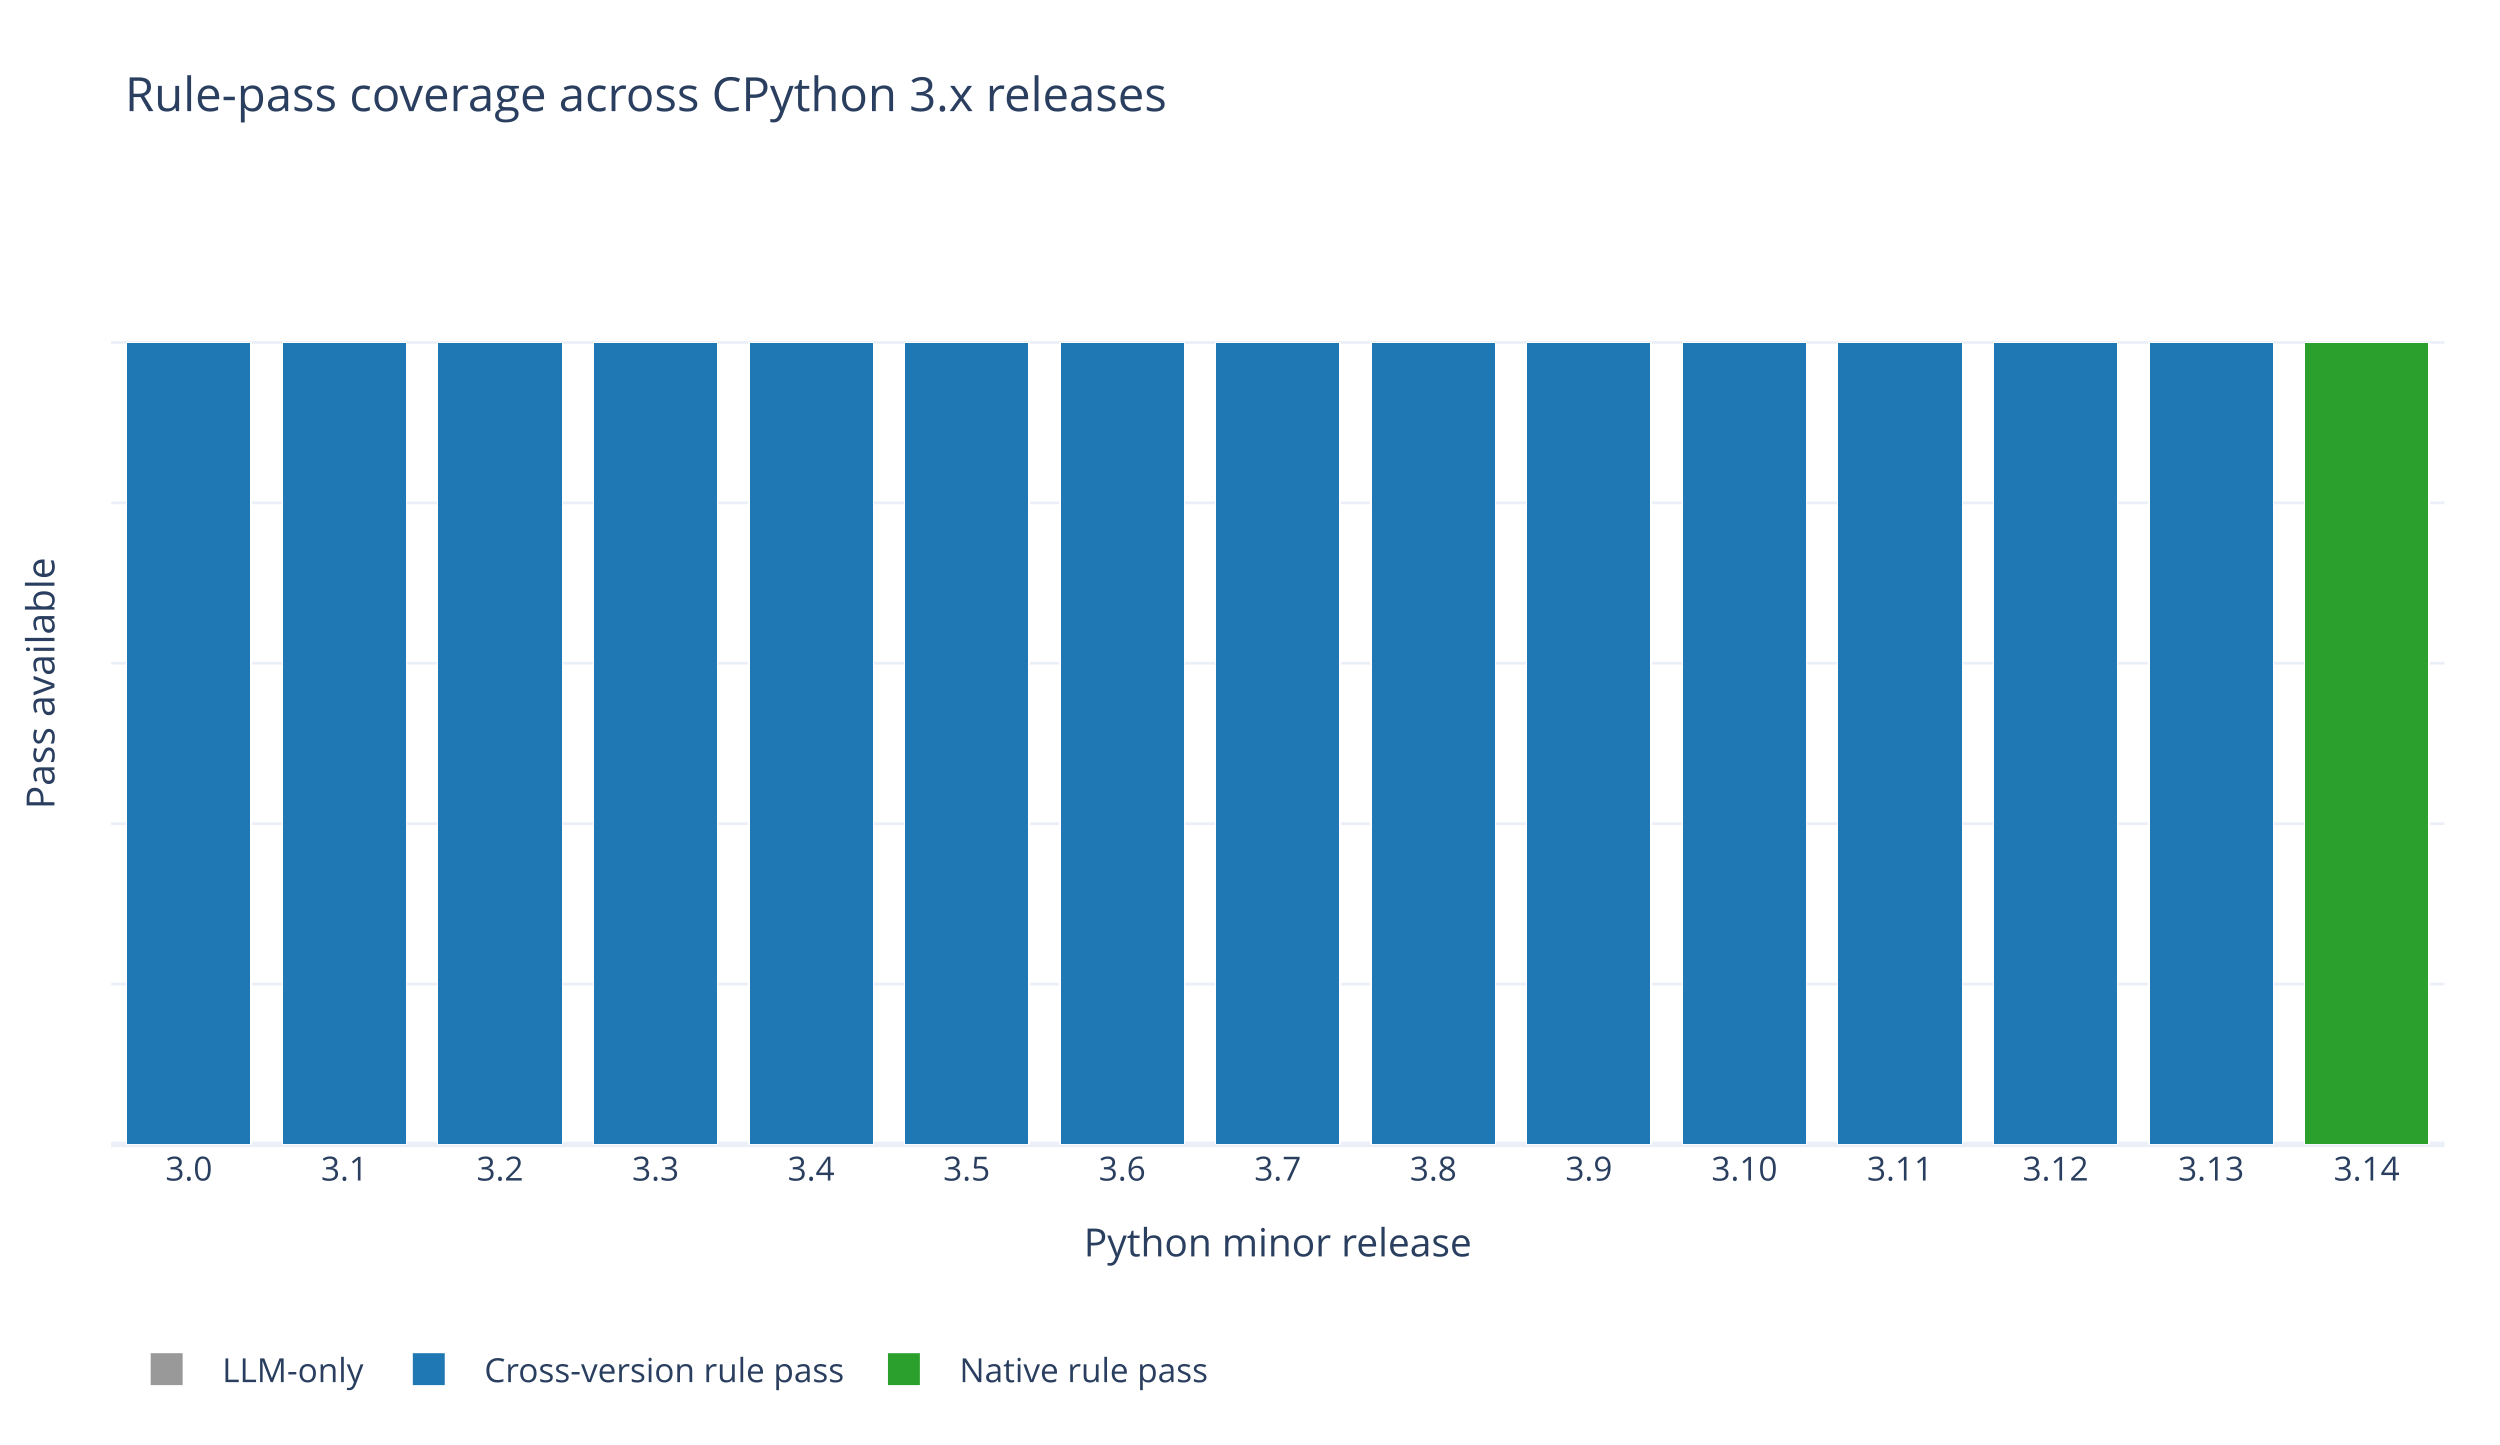
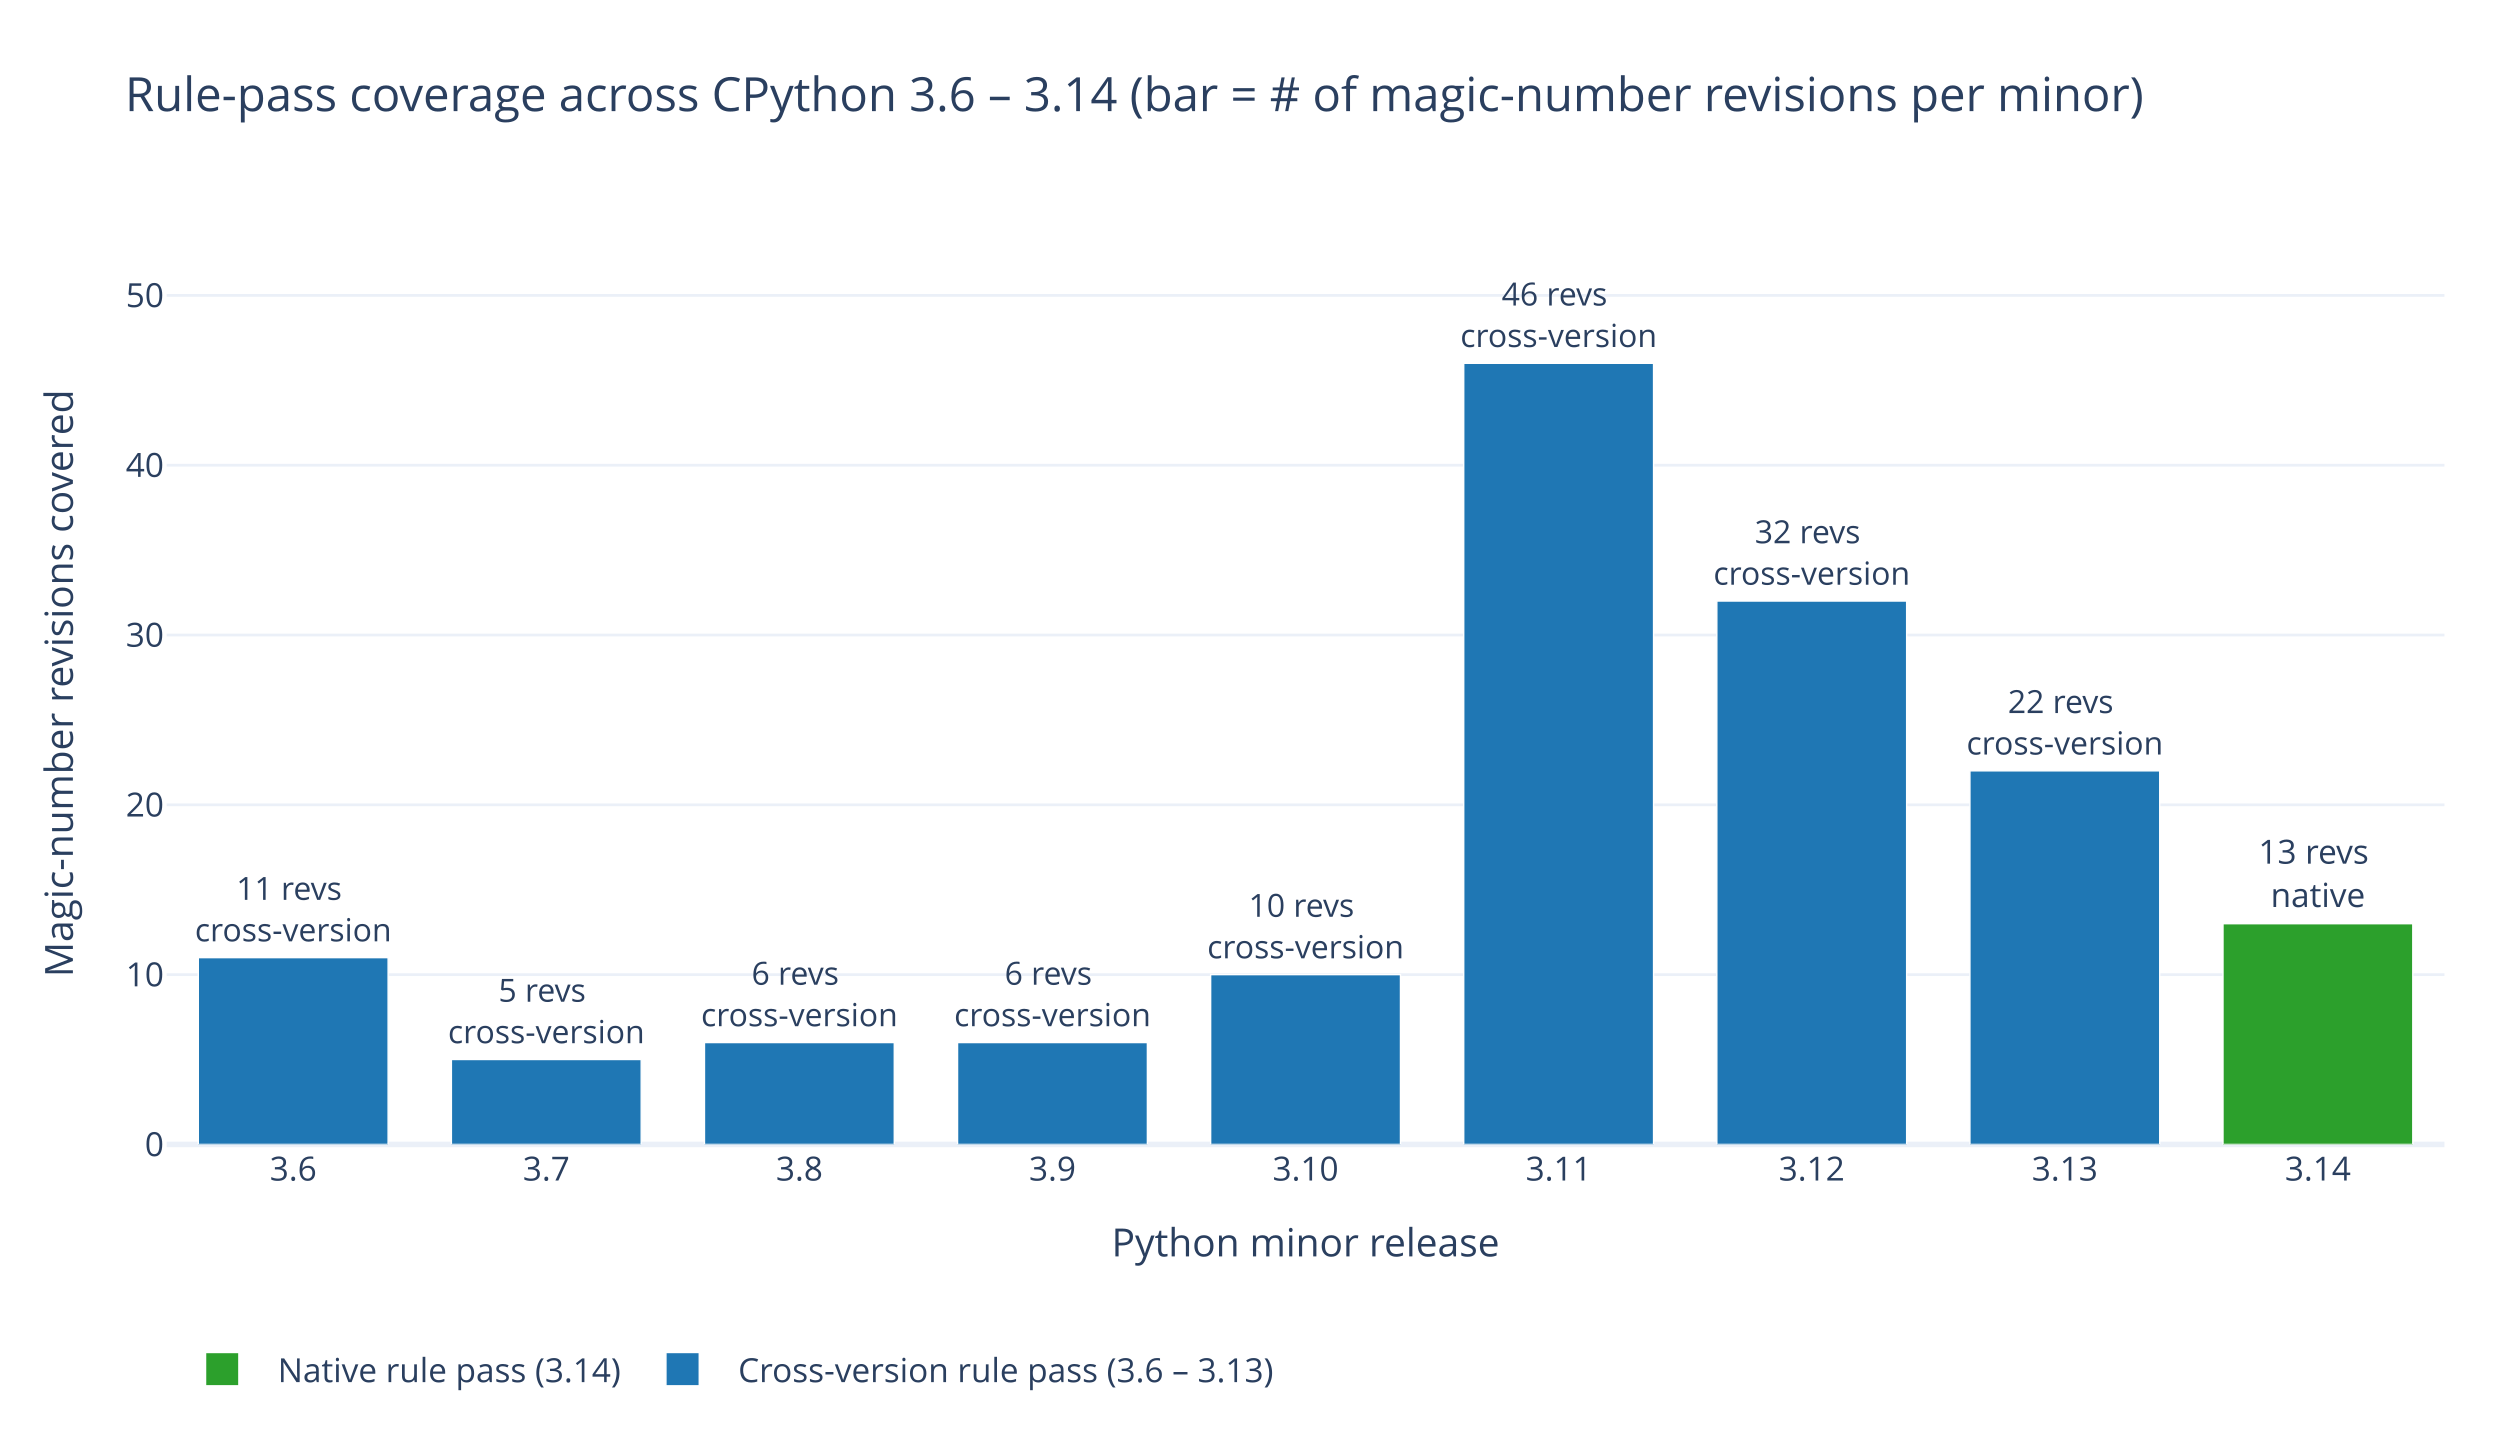
<svg xmlns="http://www.w3.org/2000/svg" class="main-svg" width="900" height="520" style="" viewBox="0 0 900 520">
  <rect x="0" y="0" width="900" height="520" style="fill: rgb(255, 255, 255); fill-opacity: 1;" />
-   <defs id="defs-8b94dc">
+   <defs id="defs-88a34a">
    <g class="clips">
-       <clipPath id="clip8b94dcxyplot" class="plotclip">
-         <rect width="840" height="332" />
-       </clipPath>
-       <clipPath class="axesclip" id="clip8b94dcx">
-         <rect x="40" y="0" width="840" height="520" />
-       </clipPath>
-       <clipPath class="axesclip" id="clip8b94dcy">
+       <clipPath id="clip88a34axyplot" class="plotclip">
+         <rect width="820" height="332" />
+       </clipPath>
+       <clipPath class="axesclip" id="clip88a34ax">
+         <rect x="60" y="0" width="820" height="520" />
+       </clipPath>
+       <clipPath class="axesclip" id="clip88a34ay">
        <rect x="0" y="80" width="900" height="332" />
      </clipPath>
-       <clipPath class="axesclip" id="clip8b94dcxy">
-         <rect x="40" y="80" width="840" height="332" />
+       <clipPath class="axesclip" id="clip88a34axy">
+         <rect x="60" y="80" width="820" height="332" />
      </clipPath>
    </g>
    <g class="gradients" />
    <g class="patterns" />
  </defs>
  <g class="bglayer" />
  <g class="layer-below">
    <g class="imagelayer" />
    <g class="shapelayer" />
  </g>
  <g class="cartesianlayer">
    <g class="subplot xy">
      <g class="layer-subplot">
        <g class="shapelayer" />
        <g class="imagelayer" />
      </g>
      <g class="minor-gridlayer">
        <g class="x" />
        <g class="y" />
      </g>
      <g class="gridlayer">
        <g class="x" />
        <g class="y">
-           <path class="ygrid crisp" transform="translate(0,354.26)" d="M40,0h840" style="stroke: rgb(235, 240, 248); stroke-opacity: 1; stroke-width: 1px;" />
-           <path class="ygrid crisp" transform="translate(0,296.52)" d="M40,0h840" style="stroke: rgb(235, 240, 248); stroke-opacity: 1; stroke-width: 1px;" />
-           <path class="ygrid crisp" transform="translate(0,238.78)" d="M40,0h840" style="stroke: rgb(235, 240, 248); stroke-opacity: 1; stroke-width: 1px;" />
-           <path class="ygrid crisp" transform="translate(0,181.04)" d="M40,0h840" style="stroke: rgb(235, 240, 248); stroke-opacity: 1; stroke-width: 1px;" />
-           <path class="ygrid crisp" transform="translate(0,123.3)" d="M40,0h840" style="stroke: rgb(235, 240, 248); stroke-opacity: 1; stroke-width: 1px;" />
+           <path class="ygrid crisp" transform="translate(0,350.87)" d="M60,0h820" style="stroke: rgb(235, 240, 248); stroke-opacity: 1; stroke-width: 1px;" />
+           <path class="ygrid crisp" transform="translate(0,289.74)" d="M60,0h820" style="stroke: rgb(235, 240, 248); stroke-opacity: 1; stroke-width: 1px;" />
+           <path class="ygrid crisp" transform="translate(0,228.61)" d="M60,0h820" style="stroke: rgb(235, 240, 248); stroke-opacity: 1; stroke-width: 1px;" />
+           <path class="ygrid crisp" transform="translate(0,167.48)" d="M60,0h820" style="stroke: rgb(235, 240, 248); stroke-opacity: 1; stroke-width: 1px;" />
+           <path class="ygrid crisp" transform="translate(0,106.35)" d="M60,0h820" style="stroke: rgb(235, 240, 248); stroke-opacity: 1; stroke-width: 1px;" />
        </g>
      </g>
      <g class="zerolinelayer">
-         <path class="yzl zl crisp" transform="translate(0,412)" d="M40,0h840" style="stroke: rgb(235, 240, 248); stroke-opacity: 1; stroke-width: 2px;" />
+         <path class="yzl zl crisp" transform="translate(0,412)" d="M60,0h820" style="stroke: rgb(235, 240, 248); stroke-opacity: 1; stroke-width: 2px;" />
      </g>
      <g class="layer-between">
        <g class="shapelayer" />
        <g class="imagelayer" />
      </g>
      <path class="xlines-below" />
      <path class="ylines-below" />
      <g class="overlines-below" />
      <g class="xaxislayer-below" />
      <g class="yaxislayer-below" />
      <g class="overaxes-below" />
      <g class="overplot">
-         <g class="xy" transform="translate(40,80)" clip-path="url(#clip8b94dcxyplot)">
+         <g class="xy" transform="translate(60,80)" clip-path="url(#clip88a34axyplot)">
          <g class="barlayer mlayer">
-             <g class="trace bars" shape-rendering="crispEdges" style="opacity: 1;">
+             <g class="trace bars" style="opacity: 1;">
              <g class="points">
                <g class="point">
-                   <path d="M5.6,332V332H50.4V332Z" style="vector-effect: none; opacity: 1; stroke-width: 0.5px; fill: rgb(44, 160, 44); fill-opacity: 1; stroke: rgb(255, 255, 255); stroke-opacity: 1;" />
-                 </g>
-                 <g class="point">
-                   <path d="M61.6,332V332H106.4V332Z" style="vector-effect: none; opacity: 1; stroke-width: 0.5px; fill: rgb(44, 160, 44); fill-opacity: 1; stroke: rgb(255, 255, 255); stroke-opacity: 1;" />
-                 </g>
-                 <g class="point">
-                   <path d="M117.6,332V332H162.4V332Z" style="vector-effect: none; opacity: 1; stroke-width: 0.5px; fill: rgb(44, 160, 44); fill-opacity: 1; stroke: rgb(255, 255, 255); stroke-opacity: 1;" />
-                 </g>
-                 <g class="point">
-                   <path d="M173.6,332V332H218.4V332Z" style="vector-effect: none; opacity: 1; stroke-width: 0.5px; fill: rgb(44, 160, 44); fill-opacity: 1; stroke: rgb(255, 255, 255); stroke-opacity: 1;" />
-                 </g>
-                 <g class="point">
-                   <path d="M229.6,332V332H274.4V332Z" style="vector-effect: none; opacity: 1; stroke-width: 0.5px; fill: rgb(44, 160, 44); fill-opacity: 1; stroke: rgb(255, 255, 255); stroke-opacity: 1;" />
-                 </g>
-                 <g class="point">
-                   <path d="M285.6,332V332H330.4V332Z" style="vector-effect: none; opacity: 1; stroke-width: 0.5px; fill: rgb(44, 160, 44); fill-opacity: 1; stroke: rgb(255, 255, 255); stroke-opacity: 1;" />
-                 </g>
-                 <g class="point">
-                   <path d="M341.6,332V332H386.4V332Z" style="vector-effect: none; opacity: 1; stroke-width: 0.5px; fill: rgb(44, 160, 44); fill-opacity: 1; stroke: rgb(255, 255, 255); stroke-opacity: 1;" />
-                 </g>
-                 <g class="point">
-                   <path d="M397.6,332V332H442.4V332Z" style="vector-effect: none; opacity: 1; stroke-width: 0.5px; fill: rgb(44, 160, 44); fill-opacity: 1; stroke: rgb(255, 255, 255); stroke-opacity: 1;" />
-                 </g>
-                 <g class="point">
-                   <path d="M453.6,332V332H498.4V332Z" style="vector-effect: none; opacity: 1; stroke-width: 0.5px; fill: rgb(44, 160, 44); fill-opacity: 1; stroke: rgb(255, 255, 255); stroke-opacity: 1;" />
-                 </g>
-                 <g class="point">
-                   <path d="M509.6,332V332H554.4V332Z" style="vector-effect: none; opacity: 1; stroke-width: 0.5px; fill: rgb(44, 160, 44); fill-opacity: 1; stroke: rgb(255, 255, 255); stroke-opacity: 1;" />
-                 </g>
-                 <g class="point">
-                   <path d="M565.6,332V332H610.4V332Z" style="vector-effect: none; opacity: 1; stroke-width: 0.5px; fill: rgb(44, 160, 44); fill-opacity: 1; stroke: rgb(255, 255, 255); stroke-opacity: 1;" />
-                 </g>
-                 <g class="point">
-                   <path d="M621.6,332V332H666.4V332Z" style="vector-effect: none; opacity: 1; stroke-width: 0.5px; fill: rgb(44, 160, 44); fill-opacity: 1; stroke: rgb(255, 255, 255); stroke-opacity: 1;" />
-                 </g>
-                 <g class="point">
-                   <path d="M677.6,332V332H722.4V332Z" style="vector-effect: none; opacity: 1; stroke-width: 0.5px; fill: rgb(44, 160, 44); fill-opacity: 1; stroke: rgb(255, 255, 255); stroke-opacity: 1;" />
-                 </g>
-                 <g class="point">
-                   <path d="M733.6,332V332H778.4V332Z" style="vector-effect: none; opacity: 1; stroke-width: 0.5px; fill: rgb(44, 160, 44); fill-opacity: 1; stroke: rgb(255, 255, 255); stroke-opacity: 1;" />
-                 </g>
-                 <g class="point">
-                   <path d="M789.6,332V43.3H834.4V332Z" style="vector-effect: none; opacity: 1; stroke-width: 0.5px; fill: rgb(44, 160, 44); fill-opacity: 1; stroke: rgb(255, 255, 255); stroke-opacity: 1;" />
-                 </g>
-               </g>
-             </g>
-             <g class="trace bars" shape-rendering="crispEdges" style="opacity: 1;">
+                   <path d="M11.39,332V264.76H79.72V332Z" style="vector-effect: none; opacity: 1; stroke-width: 0.5px; fill: rgb(31, 119, 180); fill-opacity: 1; stroke: rgb(255, 255, 255); stroke-opacity: 1;" />
+                   <text class="bartext bartext-outside" text-anchor="middle" data-notex="1" x="0" y="0" style="font-family: 'Open Sans', verdana, arial, sans-serif; font-size: 12px; fill: rgb(42, 63, 95); fill-opacity: 1; white-space: pre;" transform="translate(45.555,243.9445)scale(0.957338)">
+                     <tspan class="line" dy="0em" x="0" y="0">11 revs</tspan>
+                     <tspan class="line" dy="1.3em" x="0" y="0">cross-version</tspan>
+                   </text>
+                 </g>
+                 <g class="point">
+                   <path d="M102.5,332V301.43H170.83V332Z" style="vector-effect: none; opacity: 1; stroke-width: 0.5px; fill: rgb(31, 119, 180); fill-opacity: 1; stroke: rgb(255, 255, 255); stroke-opacity: 1;" />
+                   <text class="bartext bartext-outside" text-anchor="middle" data-notex="1" x="0" y="0" style="font-family: 'Open Sans', verdana, arial, sans-serif; font-size: 12px; fill: rgb(42, 63, 95); fill-opacity: 1; white-space: pre;" transform="translate(136.665,280.6145)scale(0.957338)">
+                     <tspan class="line" dy="0em" x="0" y="0">5 revs</tspan>
+                     <tspan class="line" dy="1.3em" x="0" y="0">cross-version</tspan>
+                   </text>
+                 </g>
+                 <g class="point">
+                   <path d="M193.61,332V295.32H261.94V332Z" style="vector-effect: none; opacity: 1; stroke-width: 0.5px; fill: rgb(31, 119, 180); fill-opacity: 1; stroke: rgb(255, 255, 255); stroke-opacity: 1;" />
+                   <text class="bartext bartext-outside" text-anchor="middle" data-notex="1" x="0" y="0" style="font-family: 'Open Sans', verdana, arial, sans-serif; font-size: 12px; fill: rgb(42, 63, 95); fill-opacity: 1; white-space: pre;" transform="translate(227.775,274.5045)scale(0.957338)">
+                     <tspan class="line" dy="0em" x="0" y="0">6 revs</tspan>
+                     <tspan class="line" dy="1.3em" x="0" y="0">cross-version</tspan>
+                   </text>
+                 </g>
+                 <g class="point">
+                   <path d="M284.72,332V295.32H353.06V332Z" style="vector-effect: none; opacity: 1; stroke-width: 0.5px; fill: rgb(31, 119, 180); fill-opacity: 1; stroke: rgb(255, 255, 255); stroke-opacity: 1;" />
+                   <text class="bartext bartext-outside" text-anchor="middle" data-notex="1" x="0" y="0" style="font-family: 'Open Sans', verdana, arial, sans-serif; font-size: 12px; fill: rgb(42, 63, 95); fill-opacity: 1; white-space: pre;" transform="translate(318.89,274.5019)scale(0.9574781)">
+                     <tspan class="line" dy="0em" x="0" y="0">6 revs</tspan>
+                     <tspan class="line" dy="1.3em" x="0" y="0">cross-version</tspan>
+                   </text>
+                 </g>
+                 <g class="point">
+                   <path d="M375.83,332V270.87H444.17V332Z" style="vector-effect: none; opacity: 1; stroke-width: 0.5px; fill: rgb(31, 119, 180); fill-opacity: 1; stroke: rgb(255, 255, 255); stroke-opacity: 1;" />
+                   <text class="bartext bartext-outside" text-anchor="middle" data-notex="1" x="0" y="0" style="font-family: 'Open Sans', verdana, arial, sans-serif; font-size: 12px; fill: rgb(42, 63, 95); fill-opacity: 1; white-space: pre;" transform="translate(410,250.0519)scale(0.9574781)">
+                     <tspan class="line" dy="0em" x="0" y="0">10 revs</tspan>
+                     <tspan class="line" dy="1.3em" x="0" y="0">cross-version</tspan>
+                   </text>
+                 </g>
+                 <g class="point">
+                   <path d="M466.94,332V50.8H535.28V332Z" style="vector-effect: none; opacity: 1; stroke-width: 0.5px; fill: rgb(31, 119, 180); fill-opacity: 1; stroke: rgb(255, 255, 255); stroke-opacity: 1;" />
+                   <text class="bartext bartext-outside" text-anchor="middle" data-notex="1" x="0" y="0" style="font-family: 'Open Sans', verdana, arial, sans-serif; font-size: 12px; fill: rgb(42, 63, 95); fill-opacity: 1; white-space: pre;" transform="translate(501.11,29.98193)scale(0.9574781)">
+                     <tspan class="line" dy="0em" x="0" y="0">46 revs</tspan>
+                     <tspan class="line" dy="1.3em" x="0" y="0">cross-version</tspan>
+                   </text>
+                 </g>
+                 <g class="point">
+                   <path d="M558.06,332V136.38H626.39V332Z" style="vector-effect: none; opacity: 1; stroke-width: 0.5px; fill: rgb(31, 119, 180); fill-opacity: 1; stroke: rgb(255, 255, 255); stroke-opacity: 1;" />
+                   <text class="bartext bartext-outside" text-anchor="middle" data-notex="1" x="0" y="0" style="font-family: 'Open Sans', verdana, arial, sans-serif; font-size: 12px; fill: rgb(42, 63, 95); fill-opacity: 1; white-space: pre;" transform="translate(592.225,115.5645)scale(0.957338)">
+                     <tspan class="line" dy="0em" x="0" y="0">32 revs</tspan>
+                     <tspan class="line" dy="1.3em" x="0" y="0">cross-version</tspan>
+                   </text>
+                 </g>
+                 <g class="point">
+                   <path d="M649.17,332V197.51H717.5V332Z" style="vector-effect: none; opacity: 1; stroke-width: 0.5px; fill: rgb(31, 119, 180); fill-opacity: 1; stroke: rgb(255, 255, 255); stroke-opacity: 1;" />
+                   <text class="bartext bartext-outside" text-anchor="middle" data-notex="1" x="0" y="0" style="font-family: 'Open Sans', verdana, arial, sans-serif; font-size: 12px; fill: rgb(42, 63, 95); fill-opacity: 1; white-space: pre;" transform="translate(683.335,176.6945)scale(0.957338)">
+                     <tspan class="line" dy="0em" x="0" y="0">22 revs</tspan>
+                     <tspan class="line" dy="1.3em" x="0" y="0">cross-version</tspan>
+                   </text>
+                 </g>
+                 <g class="point">
+                   <path d="M740.28,332V252.53H808.61V332Z" style="vector-effect: none; opacity: 1; stroke-width: 0.5px; fill: rgb(44, 160, 44); fill-opacity: 1; stroke: rgb(255, 255, 255); stroke-opacity: 1;" />
+                   <text class="bartext bartext-outside" text-anchor="middle" data-notex="1" x="0" y="0" style="font-family: 'Open Sans', verdana, arial, sans-serif; font-size: 12px; fill: rgb(42, 63, 95); fill-opacity: 1; white-space: pre;" transform="translate(774.445,230.9206)">
+                     <tspan class="line" dy="0em" x="0" y="0">13 revs</tspan>
+                     <tspan class="line" dy="1.3em" x="0" y="0">native</tspan>
+                   </text>
+                 </g>
+               </g>
+             </g>
+             <g class="trace bars" style="opacity: 1;">
              <g class="points">
                <g class="point">
-                   <path d="M5.6,332V43.3H50.4V332Z" style="vector-effect: none; opacity: 1; stroke-width: 0.5px; fill: rgb(31, 119, 180); fill-opacity: 1; stroke: rgb(255, 255, 255); stroke-opacity: 1;" />
-                 </g>
-                 <g class="point">
-                   <path d="M61.6,332V43.3H106.4V332Z" style="vector-effect: none; opacity: 1; stroke-width: 0.5px; fill: rgb(31, 119, 180); fill-opacity: 1; stroke: rgb(255, 255, 255); stroke-opacity: 1;" />
-                 </g>
-                 <g class="point">
-                   <path d="M117.6,332V43.3H162.4V332Z" style="vector-effect: none; opacity: 1; stroke-width: 0.5px; fill: rgb(31, 119, 180); fill-opacity: 1; stroke: rgb(255, 255, 255); stroke-opacity: 1;" />
-                 </g>
-                 <g class="point">
-                   <path d="M173.6,332V43.3H218.4V332Z" style="vector-effect: none; opacity: 1; stroke-width: 0.5px; fill: rgb(31, 119, 180); fill-opacity: 1; stroke: rgb(255, 255, 255); stroke-opacity: 1;" />
-                 </g>
-                 <g class="point">
-                   <path d="M229.6,332V43.3H274.4V332Z" style="vector-effect: none; opacity: 1; stroke-width: 0.5px; fill: rgb(31, 119, 180); fill-opacity: 1; stroke: rgb(255, 255, 255); stroke-opacity: 1;" />
-                 </g>
-                 <g class="point">
-                   <path d="M285.6,332V43.3H330.4V332Z" style="vector-effect: none; opacity: 1; stroke-width: 0.5px; fill: rgb(31, 119, 180); fill-opacity: 1; stroke: rgb(255, 255, 255); stroke-opacity: 1;" />
-                 </g>
-                 <g class="point">
-                   <path d="M341.6,332V43.3H386.4V332Z" style="vector-effect: none; opacity: 1; stroke-width: 0.5px; fill: rgb(31, 119, 180); fill-opacity: 1; stroke: rgb(255, 255, 255); stroke-opacity: 1;" />
-                 </g>
-                 <g class="point">
-                   <path d="M397.6,332V43.3H442.4V332Z" style="vector-effect: none; opacity: 1; stroke-width: 0.5px; fill: rgb(31, 119, 180); fill-opacity: 1; stroke: rgb(255, 255, 255); stroke-opacity: 1;" />
-                 </g>
-                 <g class="point">
-                   <path d="M453.6,332V43.3H498.4V332Z" style="vector-effect: none; opacity: 1; stroke-width: 0.5px; fill: rgb(31, 119, 180); fill-opacity: 1; stroke: rgb(255, 255, 255); stroke-opacity: 1;" />
-                 </g>
-                 <g class="point">
-                   <path d="M509.6,332V43.3H554.4V332Z" style="vector-effect: none; opacity: 1; stroke-width: 0.5px; fill: rgb(31, 119, 180); fill-opacity: 1; stroke: rgb(255, 255, 255); stroke-opacity: 1;" />
-                 </g>
-                 <g class="point">
-                   <path d="M565.6,332V43.3H610.4V332Z" style="vector-effect: none; opacity: 1; stroke-width: 0.5px; fill: rgb(31, 119, 180); fill-opacity: 1; stroke: rgb(255, 255, 255); stroke-opacity: 1;" />
-                 </g>
-                 <g class="point">
-                   <path d="M621.6,332V43.3H666.4V332Z" style="vector-effect: none; opacity: 1; stroke-width: 0.5px; fill: rgb(31, 119, 180); fill-opacity: 1; stroke: rgb(255, 255, 255); stroke-opacity: 1;" />
-                 </g>
-                 <g class="point">
-                   <path d="M677.6,332V43.3H722.4V332Z" style="vector-effect: none; opacity: 1; stroke-width: 0.5px; fill: rgb(31, 119, 180); fill-opacity: 1; stroke: rgb(255, 255, 255); stroke-opacity: 1;" />
-                 </g>
-                 <g class="point">
-                   <path d="M733.6,332V43.3H778.4V332Z" style="vector-effect: none; opacity: 1; stroke-width: 0.5px; fill: rgb(31, 119, 180); fill-opacity: 1; stroke: rgb(255, 255, 255); stroke-opacity: 1;" />
-                 </g>
-                 <g class="point">
-                   <path d="M789.6,43.3V43.3H834.4V43.3Z" style="vector-effect: none; opacity: 1; stroke-width: 0.5px; fill: rgb(31, 119, 180); fill-opacity: 1; stroke: rgb(255, 255, 255); stroke-opacity: 1;" />
-                 </g>
-               </g>
-             </g>
-             <g class="trace bars" shape-rendering="crispEdges" style="opacity: 1;">
+                   <path d="M0,0Z" style="vector-effect: none; opacity: 1; stroke-width: 0px; fill: rgb(44, 160, 44); fill-opacity: 1; stroke: rgb(255, 255, 255); stroke-opacity: 1;" />
+                 </g>
+               </g>
+             </g>
+             <g class="trace bars" style="opacity: 1;">
              <g class="points">
                <g class="point">
-                   <path d="M5.6,43.3V43.3H50.4V43.3Z" style="vector-effect: none; opacity: 1; stroke-width: 0.5px; fill: rgb(153, 153, 153); fill-opacity: 1; stroke: rgb(255, 255, 255); stroke-opacity: 1;" />
-                 </g>
-                 <g class="point">
-                   <path d="M61.6,43.3V43.3H106.4V43.3Z" style="vector-effect: none; opacity: 1; stroke-width: 0.5px; fill: rgb(153, 153, 153); fill-opacity: 1; stroke: rgb(255, 255, 255); stroke-opacity: 1;" />
-                 </g>
-                 <g class="point">
-                   <path d="M117.6,43.3V43.3H162.4V43.3Z" style="vector-effect: none; opacity: 1; stroke-width: 0.5px; fill: rgb(153, 153, 153); fill-opacity: 1; stroke: rgb(255, 255, 255); stroke-opacity: 1;" />
-                 </g>
-                 <g class="point">
-                   <path d="M173.6,43.3V43.3H218.4V43.3Z" style="vector-effect: none; opacity: 1; stroke-width: 0.5px; fill: rgb(153, 153, 153); fill-opacity: 1; stroke: rgb(255, 255, 255); stroke-opacity: 1;" />
-                 </g>
-                 <g class="point">
-                   <path d="M229.6,43.3V43.3H274.4V43.3Z" style="vector-effect: none; opacity: 1; stroke-width: 0.5px; fill: rgb(153, 153, 153); fill-opacity: 1; stroke: rgb(255, 255, 255); stroke-opacity: 1;" />
-                 </g>
-                 <g class="point">
-                   <path d="M285.6,43.3V43.3H330.4V43.3Z" style="vector-effect: none; opacity: 1; stroke-width: 0.5px; fill: rgb(153, 153, 153); fill-opacity: 1; stroke: rgb(255, 255, 255); stroke-opacity: 1;" />
-                 </g>
-                 <g class="point">
-                   <path d="M341.6,43.3V43.3H386.4V43.3Z" style="vector-effect: none; opacity: 1; stroke-width: 0.5px; fill: rgb(153, 153, 153); fill-opacity: 1; stroke: rgb(255, 255, 255); stroke-opacity: 1;" />
-                 </g>
-                 <g class="point">
-                   <path d="M397.6,43.3V43.3H442.4V43.3Z" style="vector-effect: none; opacity: 1; stroke-width: 0.5px; fill: rgb(153, 153, 153); fill-opacity: 1; stroke: rgb(255, 255, 255); stroke-opacity: 1;" />
-                 </g>
-                 <g class="point">
-                   <path d="M453.6,43.3V43.3H498.4V43.3Z" style="vector-effect: none; opacity: 1; stroke-width: 0.5px; fill: rgb(153, 153, 153); fill-opacity: 1; stroke: rgb(255, 255, 255); stroke-opacity: 1;" />
-                 </g>
-                 <g class="point">
-                   <path d="M509.6,43.3V43.3H554.4V43.3Z" style="vector-effect: none; opacity: 1; stroke-width: 0.5px; fill: rgb(153, 153, 153); fill-opacity: 1; stroke: rgb(255, 255, 255); stroke-opacity: 1;" />
-                 </g>
-                 <g class="point">
-                   <path d="M565.6,43.3V43.3H610.4V43.3Z" style="vector-effect: none; opacity: 1; stroke-width: 0.5px; fill: rgb(153, 153, 153); fill-opacity: 1; stroke: rgb(255, 255, 255); stroke-opacity: 1;" />
-                 </g>
-                 <g class="point">
-                   <path d="M621.6,43.3V43.3H666.4V43.3Z" style="vector-effect: none; opacity: 1; stroke-width: 0.5px; fill: rgb(153, 153, 153); fill-opacity: 1; stroke: rgb(255, 255, 255); stroke-opacity: 1;" />
-                 </g>
-                 <g class="point">
-                   <path d="M677.6,43.3V43.3H722.4V43.3Z" style="vector-effect: none; opacity: 1; stroke-width: 0.5px; fill: rgb(153, 153, 153); fill-opacity: 1; stroke: rgb(255, 255, 255); stroke-opacity: 1;" />
-                 </g>
-                 <g class="point">
-                   <path d="M733.6,43.3V43.3H778.4V43.3Z" style="vector-effect: none; opacity: 1; stroke-width: 0.5px; fill: rgb(153, 153, 153); fill-opacity: 1; stroke: rgb(255, 255, 255); stroke-opacity: 1;" />
-                 </g>
-                 <g class="point">
-                   <path d="M789.6,43.3V43.3H834.4V43.3Z" style="vector-effect: none; opacity: 1; stroke-width: 0.5px; fill: rgb(153, 153, 153); fill-opacity: 1; stroke: rgb(255, 255, 255); stroke-opacity: 1;" />
+                   <path d="M0,0Z" style="vector-effect: none; opacity: 1; stroke-width: 0px; fill: rgb(31, 119, 180); fill-opacity: 1; stroke: rgb(255, 255, 255); stroke-opacity: 1;" />
                </g>
              </g>
            </g>
          </g>
        </g>
      </g>
      <g class="zerolinelayer-above" />
      <path class="xlines-above crisp" d="M0,0" style="fill: none;" />
      <path class="ylines-above crisp" d="M0,0" style="fill: none;" />
      <g class="overlines-above" />
      <g class="xaxislayer-above">
        <g class="xtick">
-           <text text-anchor="middle" x="0" y="425" transform="translate(68,0)" style="font-family: 'Open Sans', verdana, arial, sans-serif; font-size: 12px; fill: rgb(42, 63, 95); fill-opacity: 1; white-space: pre;">3.0</text>
-         </g>
-         <g class="xtick">
-           <text text-anchor="middle" x="0" y="425" transform="translate(124,0)" style="font-family: 'Open Sans', verdana, arial, sans-serif; font-size: 12px; fill: rgb(42, 63, 95); fill-opacity: 1; white-space: pre;">3.1</text>
-         </g>
-         <g class="xtick">
-           <text text-anchor="middle" x="0" y="425" transform="translate(180,0)" style="font-family: 'Open Sans', verdana, arial, sans-serif; font-size: 12px; fill: rgb(42, 63, 95); fill-opacity: 1; white-space: pre;">3.2</text>
-         </g>
-         <g class="xtick">
-           <text text-anchor="middle" x="0" y="425" transform="translate(236,0)" style="font-family: 'Open Sans', verdana, arial, sans-serif; font-size: 12px; fill: rgb(42, 63, 95); fill-opacity: 1; white-space: pre;">3.3</text>
-         </g>
-         <g class="xtick">
-           <text text-anchor="middle" x="0" y="425" transform="translate(292,0)" style="font-family: 'Open Sans', verdana, arial, sans-serif; font-size: 12px; fill: rgb(42, 63, 95); fill-opacity: 1; white-space: pre;">3.4</text>
-         </g>
-         <g class="xtick">
-           <text text-anchor="middle" x="0" y="425" transform="translate(348,0)" style="font-family: 'Open Sans', verdana, arial, sans-serif; font-size: 12px; fill: rgb(42, 63, 95); fill-opacity: 1; white-space: pre;">3.5</text>
-         </g>
-         <g class="xtick">
-           <text text-anchor="middle" x="0" y="425" transform="translate(404,0)" style="font-family: 'Open Sans', verdana, arial, sans-serif; font-size: 12px; fill: rgb(42, 63, 95); fill-opacity: 1; white-space: pre;">3.6</text>
-         </g>
-         <g class="xtick">
-           <text text-anchor="middle" x="0" y="425" transform="translate(460,0)" style="font-family: 'Open Sans', verdana, arial, sans-serif; font-size: 12px; fill: rgb(42, 63, 95); fill-opacity: 1; white-space: pre;">3.7</text>
-         </g>
-         <g class="xtick">
-           <text text-anchor="middle" x="0" y="425" transform="translate(516,0)" style="font-family: 'Open Sans', verdana, arial, sans-serif; font-size: 12px; fill: rgb(42, 63, 95); fill-opacity: 1; white-space: pre;">3.8</text>
-         </g>
-         <g class="xtick">
-           <text text-anchor="middle" x="0" y="425" transform="translate(572,0)" style="font-family: 'Open Sans', verdana, arial, sans-serif; font-size: 12px; fill: rgb(42, 63, 95); fill-opacity: 1; white-space: pre;">3.9</text>
-         </g>
-         <g class="xtick">
-           <text text-anchor="middle" x="0" y="425" transform="translate(628,0)" style="font-family: 'Open Sans', verdana, arial, sans-serif; font-size: 12px; fill: rgb(42, 63, 95); fill-opacity: 1; white-space: pre;">3.10</text>
-         </g>
-         <g class="xtick">
-           <text text-anchor="middle" x="0" y="425" transform="translate(684,0)" style="font-family: 'Open Sans', verdana, arial, sans-serif; font-size: 12px; fill: rgb(42, 63, 95); fill-opacity: 1; white-space: pre;">3.11</text>
-         </g>
-         <g class="xtick">
-           <text text-anchor="middle" x="0" y="425" transform="translate(740,0)" style="font-family: 'Open Sans', verdana, arial, sans-serif; font-size: 12px; fill: rgb(42, 63, 95); fill-opacity: 1; white-space: pre;">3.12</text>
-         </g>
-         <g class="xtick">
-           <text text-anchor="middle" x="0" y="425" transform="translate(796,0)" style="font-family: 'Open Sans', verdana, arial, sans-serif; font-size: 12px; fill: rgb(42, 63, 95); fill-opacity: 1; white-space: pre;">3.13</text>
-         </g>
-         <g class="xtick">
-           <text text-anchor="middle" x="0" y="425" transform="translate(852,0)" style="font-family: 'Open Sans', verdana, arial, sans-serif; font-size: 12px; fill: rgb(42, 63, 95); fill-opacity: 1; white-space: pre;">3.14</text>
-         </g>
-       </g>
-       <g class="yaxislayer-above" />
+           <text text-anchor="middle" x="0" y="425" transform="translate(105.56,0)" style="font-family: 'Open Sans', verdana, arial, sans-serif; font-size: 12px; fill: rgb(42, 63, 95); fill-opacity: 1; white-space: pre;">3.6</text>
+         </g>
+         <g class="xtick">
+           <text text-anchor="middle" x="0" y="425" transform="translate(196.67,0)" style="font-family: 'Open Sans', verdana, arial, sans-serif; font-size: 12px; fill: rgb(42, 63, 95); fill-opacity: 1; white-space: pre;">3.7</text>
+         </g>
+         <g class="xtick">
+           <text text-anchor="middle" x="0" y="425" transform="translate(287.78,0)" style="font-family: 'Open Sans', verdana, arial, sans-serif; font-size: 12px; fill: rgb(42, 63, 95); fill-opacity: 1; white-space: pre;">3.8</text>
+         </g>
+         <g class="xtick">
+           <text text-anchor="middle" x="0" y="425" transform="translate(378.89,0)" style="font-family: 'Open Sans', verdana, arial, sans-serif; font-size: 12px; fill: rgb(42, 63, 95); fill-opacity: 1; white-space: pre;">3.9</text>
+         </g>
+         <g class="xtick">
+           <text text-anchor="middle" x="0" y="425" transform="translate(470,0)" style="font-family: 'Open Sans', verdana, arial, sans-serif; font-size: 12px; fill: rgb(42, 63, 95); fill-opacity: 1; white-space: pre;">3.10</text>
+         </g>
+         <g class="xtick">
+           <text text-anchor="middle" x="0" y="425" transform="translate(561.11,0)" style="font-family: 'Open Sans', verdana, arial, sans-serif; font-size: 12px; fill: rgb(42, 63, 95); fill-opacity: 1; white-space: pre;">3.11</text>
+         </g>
+         <g class="xtick">
+           <text text-anchor="middle" x="0" y="425" transform="translate(652.22,0)" style="font-family: 'Open Sans', verdana, arial, sans-serif; font-size: 12px; fill: rgb(42, 63, 95); fill-opacity: 1; white-space: pre;">3.12</text>
+         </g>
+         <g class="xtick">
+           <text text-anchor="middle" x="0" y="425" transform="translate(743.33,0)" style="font-family: 'Open Sans', verdana, arial, sans-serif; font-size: 12px; fill: rgb(42, 63, 95); fill-opacity: 1; white-space: pre;">3.13</text>
+         </g>
+         <g class="xtick">
+           <text text-anchor="middle" x="0" y="425" transform="translate(834.44,0)" style="font-family: 'Open Sans', verdana, arial, sans-serif; font-size: 12px; fill: rgb(42, 63, 95); fill-opacity: 1; white-space: pre;">3.14</text>
+         </g>
+       </g>
+       <g class="yaxislayer-above">
+         <g class="ytick">
+           <text text-anchor="end" x="59" y="4.2" transform="translate(0,412)" style="font-family: 'Open Sans', verdana, arial, sans-serif; font-size: 12px; fill: rgb(42, 63, 95); fill-opacity: 1; white-space: pre;">0</text>
+         </g>
+         <g class="ytick">
+           <text text-anchor="end" x="59" y="4.2" style="font-family: 'Open Sans', verdana, arial, sans-serif; font-size: 12px; fill: rgb(42, 63, 95); fill-opacity: 1; white-space: pre;" transform="translate(0,350.87)">10</text>
+         </g>
+         <g class="ytick">
+           <text text-anchor="end" x="59" y="4.2" style="font-family: 'Open Sans', verdana, arial, sans-serif; font-size: 12px; fill: rgb(42, 63, 95); fill-opacity: 1; white-space: pre;" transform="translate(0,289.74)">20</text>
+         </g>
+         <g class="ytick">
+           <text text-anchor="end" x="59" y="4.2" style="font-family: 'Open Sans', verdana, arial, sans-serif; font-size: 12px; fill: rgb(42, 63, 95); fill-opacity: 1; white-space: pre;" transform="translate(0,228.61)">30</text>
+         </g>
+         <g class="ytick">
+           <text text-anchor="end" x="59" y="4.2" style="font-family: 'Open Sans', verdana, arial, sans-serif; font-size: 12px; fill: rgb(42, 63, 95); fill-opacity: 1; white-space: pre;" transform="translate(0,167.48)">40</text>
+         </g>
+         <g class="ytick">
+           <text text-anchor="end" x="59" y="4.2" style="font-family: 'Open Sans', verdana, arial, sans-serif; font-size: 12px; fill: rgb(42, 63, 95); fill-opacity: 1; white-space: pre;" transform="translate(0,106.35)">50</text>
+         </g>
+       </g>
      <g class="overaxes-above" />
    </g>
  </g>
  <g class="polarlayer" />
  <g class="smithlayer" />
  <g class="ternarylayer" />
  <g class="geolayer" />
  <g class="funnelarealayer" />
  <g class="pielayer" />
  <g class="iciclelayer" />
  <g class="treemaplayer" />
  <g class="sunburstlayer" />
  <g class="glimages" />
-   <defs id="topdefs-8b94dc">
+   <defs id="topdefs-88a34a">
    <g class="clips" />
-     <clipPath id="legend8b94dc">
-       <rect width="397" height="29" x="0" y="0" />
+     <clipPath id="legend88a34a">
+       <rect width="402" height="29" x="0" y="0" />
    </clipPath>
  </defs>
  <g class="layer-above">
    <g class="imagelayer" />
    <g class="shapelayer" />
  </g>
  <g class="infolayer">
-     <g class="legend" pointer-events="all" transform="translate(40,478.4)">
-       <rect class="bg" shape-rendering="crispEdges" style="stroke: rgb(68, 68, 68); stroke-opacity: 1; fill: rgb(255, 255, 255); fill-opacity: 1; stroke-width: 0px;" width="397" height="29" x="0" y="0" />
-       <g class="scrollbox" transform="" clip-path="url(#legend8b94dc)">
+     <g class="legend" pointer-events="all" transform="translate(60,478.4)">
+       <rect class="bg" shape-rendering="crispEdges" style="stroke: rgb(68, 68, 68); stroke-opacity: 1; fill: rgb(255, 255, 255); fill-opacity: 1; stroke-width: 0px;" width="402" height="29" x="0" y="0" />
+       <g class="scrollbox" transform="" clip-path="url(#legend88a34a)">
        <g class="groups">
          <g class="traces" transform="translate(0,14.5)" style="opacity: 1;">
-             <text class="legendtext" text-anchor="start" x="40" y="4.68" style="font-family: 'Open Sans', verdana, arial, sans-serif; font-size: 12px; fill: rgb(42, 63, 95); fill-opacity: 1; white-space: pre;">LLM-only</text>
+             <text class="legendtext" text-anchor="start" x="40" y="4.68" style="font-family: 'Open Sans', verdana, arial, sans-serif; font-size: 12px; fill: rgb(42, 63, 95); fill-opacity: 1; white-space: pre;">Native rule pass (3.14)</text>
            <g class="layers" style="opacity: 1;">
              <g class="legendfill" />
              <g class="legendlines" />
              <g class="legendsymbols">
                <g class="legendpoints">
-                   <path class="legendundefined" d="M6,6H-6V-6H6Z" transform="translate(20,0)" style="stroke-width: 0.5px; fill: rgb(153, 153, 153); fill-opacity: 1; stroke: rgb(255, 255, 255); stroke-opacity: 1;" />
-                 </g>
-               </g>
-             </g>
-             <rect class="legendtoggle" x="0" y="-9.5" width="91.859" height="19" style="fill: rgb(0, 0, 0); fill-opacity: 0;" />
+                   <path class="legendundefined" d="M6,6H-6V-6H6Z" transform="translate(20,0)" style="stroke-width: 0.5px; fill: rgb(44, 160, 44); fill-opacity: 1; stroke: rgb(255, 255, 255); stroke-opacity: 1;" />
+                 </g>
+               </g>
+             </g>
+             <rect class="legendtoggle" x="0" y="-9.5" width="163.234" height="19" style="fill: rgb(0, 0, 0); fill-opacity: 0;" />
          </g>
-           <g class="traces" transform="translate(94.35938,14.5)" style="opacity: 1;">
-             <text class="legendtext" text-anchor="start" x="40" y="4.68" style="font-family: 'Open Sans', verdana, arial, sans-serif; font-size: 12px; fill: rgb(42, 63, 95); fill-opacity: 1; white-space: pre;">Cross-version rule pass</text>
+           <g class="traces" transform="translate(165.7344,14.5)" style="opacity: 1;">
+             <text class="legendtext" text-anchor="start" x="40" y="4.68" style="font-family: 'Open Sans', verdana, arial, sans-serif; font-size: 12px; fill: rgb(42, 63, 95); fill-opacity: 1; white-space: pre;">Cross-version rule pass (3.6 – 3.13)</text>
            <g class="layers" style="opacity: 1;">
              <g class="legendfill" />
              <g class="legendlines" />
              <g class="legendsymbols">
                <g class="legendpoints">
                  <path class="legendundefined" d="M6,6H-6V-6H6Z" transform="translate(20,0)" style="stroke-width: 0.5px; fill: rgb(31, 119, 180); fill-opacity: 1; stroke: rgb(255, 255, 255); stroke-opacity: 1;" />
                </g>
              </g>
            </g>
-             <rect class="legendtoggle" x="0" y="-9.5" width="168.547" height="19" style="fill: rgb(0, 0, 0); fill-opacity: 0;" />
+             <rect class="legendtoggle" x="0" y="-9.5" width="233.25" height="19" style="fill: rgb(0, 0, 0); fill-opacity: 0;" />
          </g>
-           <g class="traces" transform="translate(265.4062,14.5)" style="opacity: 1;">
-             <text class="legendtext" text-anchor="start" x="40" y="4.68" style="font-family: 'Open Sans', verdana, arial, sans-serif; font-size: 12px; fill: rgb(42, 63, 95); fill-opacity: 1; white-space: pre;">Native rule pass</text>
-             <g class="layers" style="opacity: 1;">
-               <g class="legendfill" />
-               <g class="legendlines" />
-               <g class="legendsymbols">
-                 <g class="legendpoints">
-                   <path class="legendundefined" d="M6,6H-6V-6H6Z" transform="translate(20,0)" style="stroke-width: 0.5px; fill: rgb(44, 160, 44); fill-opacity: 1; stroke: rgb(255, 255, 255); stroke-opacity: 1;" />
-                 </g>
-               </g>
-             </g>
-             <rect class="legendtoggle" x="0" y="-9.5" width="128.547" height="19" style="fill: rgb(0, 0, 0); fill-opacity: 0;" />
-           </g>
        </g>
      </g>
      <rect class="scrollbar" rx="20" ry="3" width="0" height="0" style="fill: rgb(128, 139, 164); fill-opacity: 1;" x="0" y="0" />
    </g>
    <g class="g-gtitle">
-       <text class="gtitle" x="45" y="40" text-anchor="start" dy="0em" style="opacity: 1; font-family: 'Open Sans', verdana, arial, sans-serif; font-size: 17px; fill: rgb(42, 63, 95); fill-opacity: 1; white-space: pre;">Rule-pass coverage across CPython 3.x releases</text>
+       <text class="gtitle" x="45" y="40" text-anchor="start" dy="0em" style="opacity: 1; font-family: 'Open Sans', verdana, arial, sans-serif; font-size: 17px; fill: rgb(42, 63, 95); fill-opacity: 1; white-space: pre;">Rule-pass coverage across CPython 3.6 – 3.14 (bar = # of magic-number revisions per minor)</text>
    </g>
    <g class="g-xtitle">
-       <text class="xtitle" x="460" y="452.3" text-anchor="middle" style="opacity: 1; font-family: 'Open Sans', verdana, arial, sans-serif; font-size: 14px; fill: rgb(42, 63, 95); fill-opacity: 1; white-space: pre;">Python minor release</text>
+       <text class="xtitle" x="470" y="452.3" text-anchor="middle" style="opacity: 1; font-family: 'Open Sans', verdana, arial, sans-serif; font-size: 14px; fill: rgb(42, 63, 95); fill-opacity: 1; white-space: pre;">Python minor release</text>
    </g>
    <g class="g-ytitle">
-       <text class="ytitle" transform="rotate(-90,19.6,246)" x="19.6" y="246" text-anchor="middle" style="opacity: 1; font-family: 'Open Sans', verdana, arial, sans-serif; font-size: 14px; fill: rgb(42, 63, 95); fill-opacity: 1; white-space: pre;">Pass available</text>
+       <text class="ytitle" transform="rotate(-90,26.24063,246)" x="26.241" y="246" text-anchor="middle" style="opacity: 1; font-family: 'Open Sans', verdana, arial, sans-serif; font-size: 14px; fill: rgb(42, 63, 95); fill-opacity: 1; white-space: pre;">Magic-number revisions covered</text>
    </g>
  </g>
</svg>
